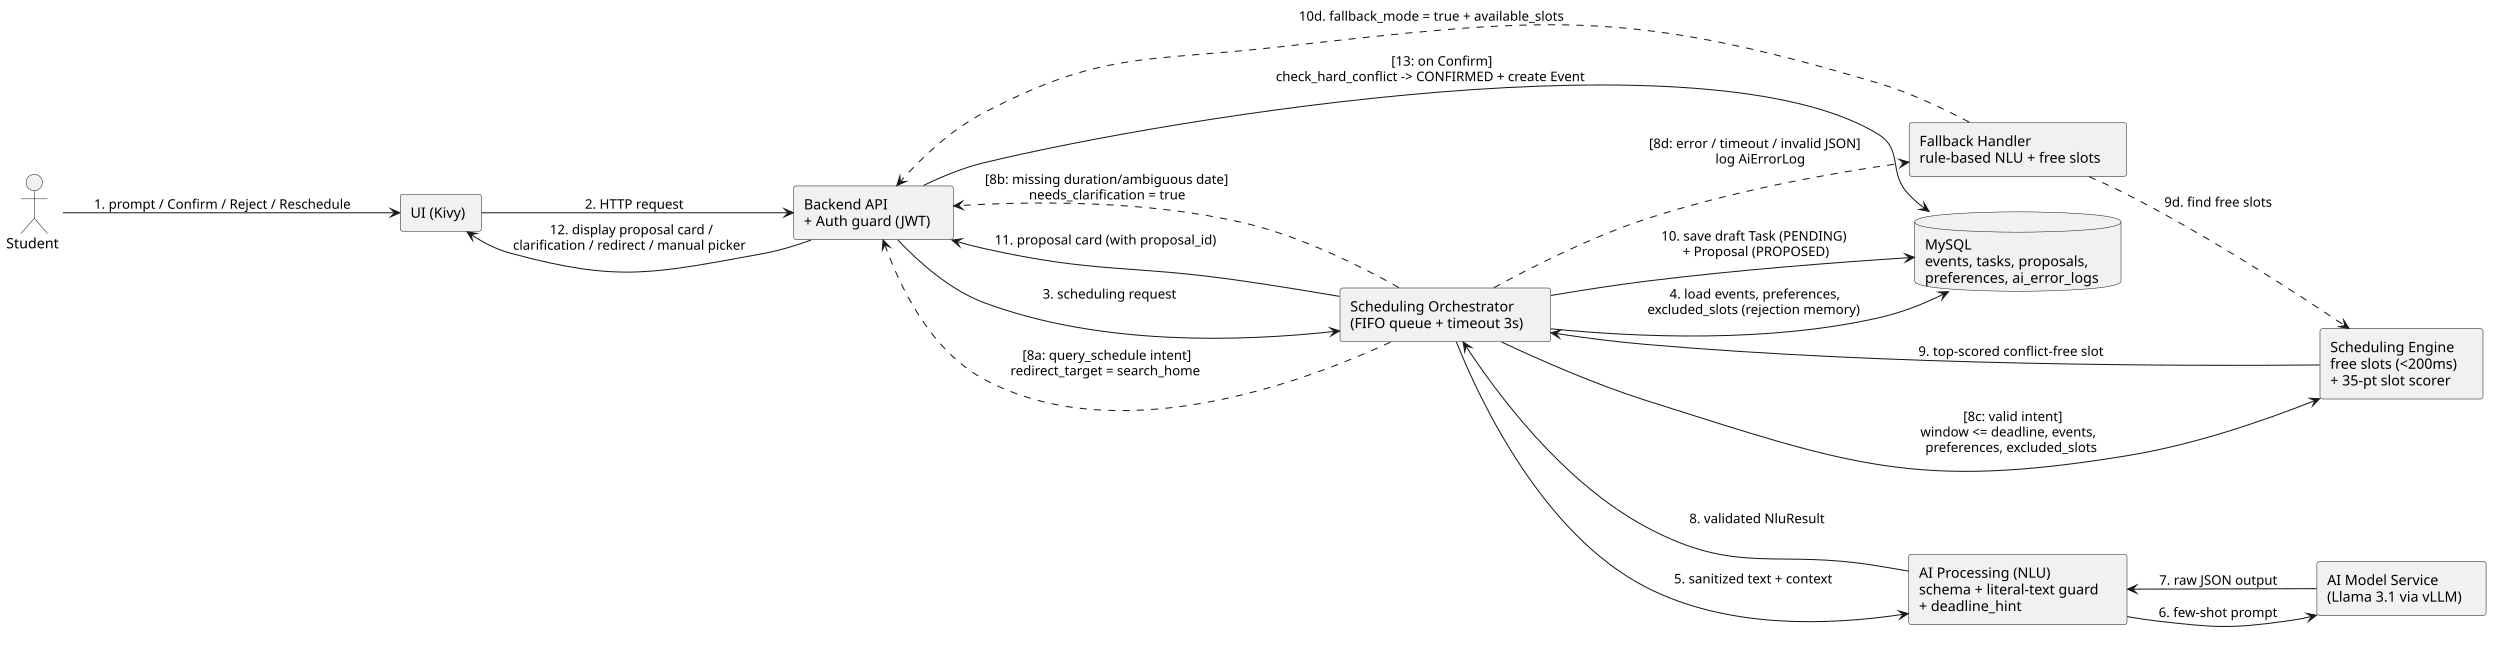
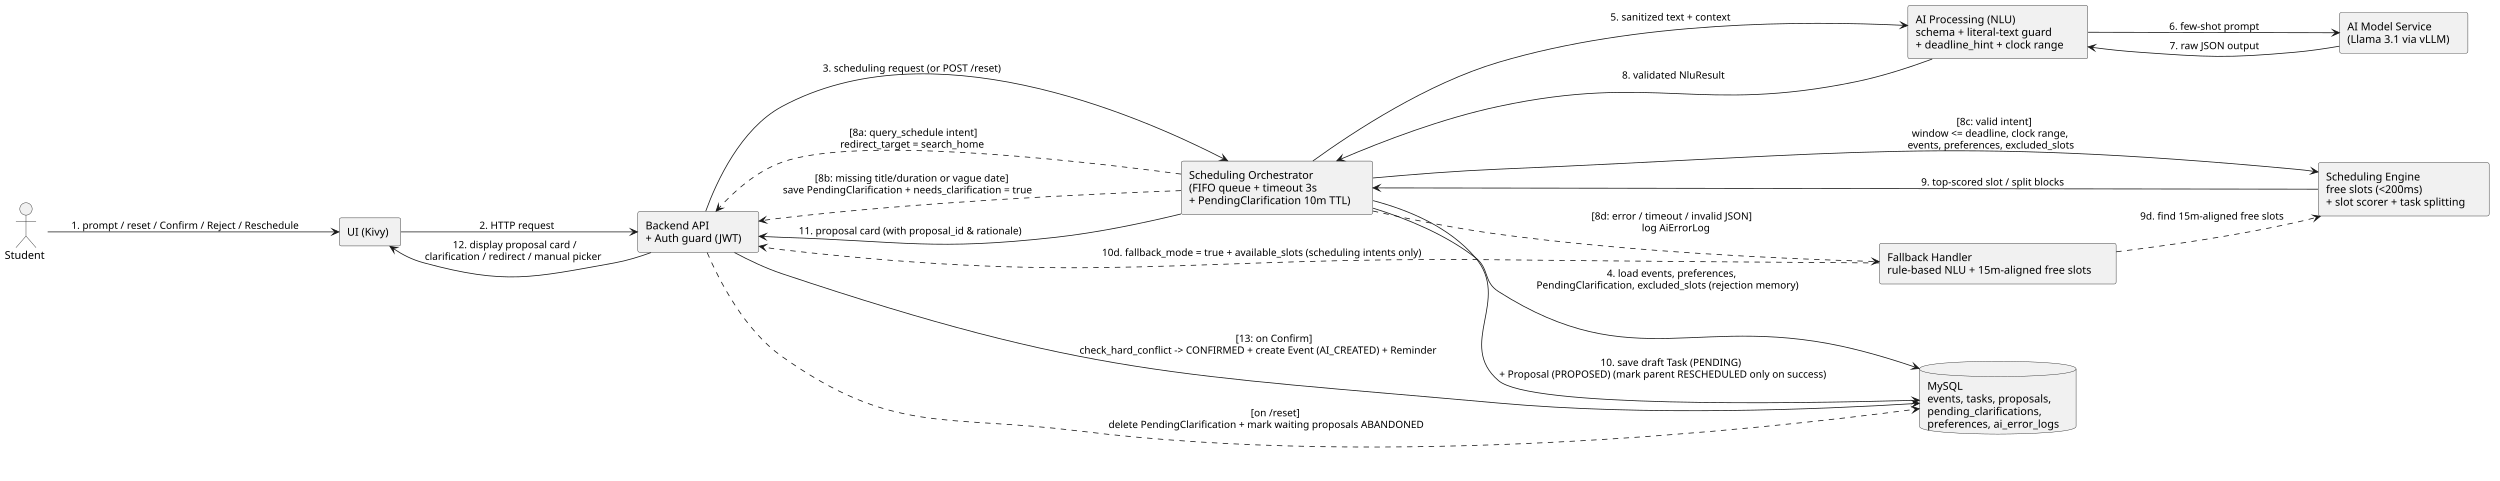
- <svg xmlns="http://www.w3.org/2000/svg" contentstyletype="text/css" data-diagram-type="DESCRIPTION" height="631px" preserveAspectRatio="none" style="width:2449px;height:631px;background:#FFFFFF;" version="1.1" viewBox="0 0 2449 631" width="2449px" zoomAndPan="magnify" overflow="visible">
+ <svg xmlns="http://www.w3.org/2000/svg" version="1.1" data-diagram-type="DESCRIPTION" style="width:3228px;height:620px;background:#FFFFFF;" width="3228px" height="620px" viewBox="0 0 3228 620" zoomAndPan="magnify" preserveAspectRatio="none" contentStyleType="text/css">
  <defs />
-   <g>
-     <g class="entity" data-qualified-name="Student" data-source-line="2" id="ent0001">
-       <ellipse cx="33.556" cy="178.78" fill="#F1F1F1" rx="8" ry="8" style="stroke:#181818;stroke-width:0.5;" />
-       <path d="M33.556,186.78 L33.556,213.78 M20.556,194.78 L46.556,194.78 M33.556,213.78 L20.556,228.78 M33.556,213.78 L46.556,228.78" fill="none" style="stroke:#181818;stroke-width:0.5;" />
-       <text fill="#000000" font-family="sans-serif" font-size="14" lengthAdjust="spacing" textLength="55.111" x="6" y="243.275">Student</text>
+   <g font-family="sans-serif" lengthAdjust="spacing">
+     <g class="entity" data-qualified-name="Student" id="ent0001" data-source-line="2">
+       <ellipse cx="33.556" cy="269.79" rx="8" ry="8" fill="#F1F1F1" style="stroke:#181818;stroke-width:0.5;" />
+       <path d="M33.556,277.79 L33.556,304.79 M20.556,285.79 L46.556,285.79 M33.556,304.79 L20.556,319.79 M33.556,304.79 L46.556,319.79" style="stroke:#181818;stroke-width:0.5;" fill="none" />
+       <text x="6" y="334.285" fill="#000" font-size="14" textLength="55.111">Student</text>
    </g>
-     <g class="entity" data-qualified-name="UI" data-source-line="3" id="ent0002">
-       <rect fill="#F1F1F1" height="36.297" rx="2.5" ry="2.5" style="stroke:#181818;stroke-width:0.5;" width="79.391" x="392.11" y="190.28" />
-       <text fill="#000000" font-family="sans-serif" font-size="14" lengthAdjust="spacing" textLength="59.391" x="402.11" y="213.275">UI (Kivy)</text>
+     <g class="entity" data-qualified-name="UI" id="ent0002" data-source-line="3">
+       <rect x="438.11" y="281.29" width="79.391" height="36.297" fill="#F1F1F1" style="stroke:#181818;stroke-width:0.5;" rx="2.5" ry="2.5" />
+       <text x="448.11" y="304.285" fill="#000" font-size="14" textLength="59.391">UI (Kivy)</text>
    </g>
-     <g class="entity" data-qualified-name="API" data-source-line="4" id="ent0003">
-       <rect fill="#F1F1F1" height="52.594" rx="2.5" ry="2.5" style="stroke:#181818;stroke-width:0.5;" width="156.322" x="777.5" y="182.13" />
-       <text fill="#000000" font-family="sans-serif" font-size="14" lengthAdjust="spacing" textLength="86.96" x="787.5" y="205.125">Backend API</text>
-       <text fill="#000000" font-family="sans-serif" font-size="14" lengthAdjust="spacing" textLength="136.322" x="787.5" y="221.422">+ Auth guard (JWT)</text>
+     <g class="entity" data-qualified-name="API" id="ent0003" data-source-line="4">
+       <rect x="823.5" y="273.14" width="156.322" height="52.594" fill="#F1F1F1" style="stroke:#181818;stroke-width:0.5;" rx="2.5" ry="2.5" />
+       <text x="833.5" y="296.135" fill="#000" font-size="14" textLength="86.96">Backend API</text>
+       <text x="833.5" y="312.432" fill="#000" font-size="14" textLength="136.322">+ Auth guard (JWT)</text>
    </g>
-     <g class="entity" data-qualified-name="ORC" data-source-line="5" id="ent0004">
-       <rect fill="#F1F1F1" height="52.594" rx="2.5" ry="2.5" style="stroke:#181818;stroke-width:0.5;" width="206.327" x="1312.66" y="282.13" />
-       <text fill="#000000" font-family="sans-serif" font-size="14" lengthAdjust="spacing" textLength="170.707" x="1322.66" y="305.125">Scheduling Orchestrator</text>
-       <text fill="#000000" font-family="sans-serif" font-size="14" lengthAdjust="spacing" textLength="186.327" x="1322.66" y="321.422">(FIFO queue + timeout 3s)</text>
+     <g class="entity" data-qualified-name="ORC" id="ent0004" data-source-line="5">
+       <rect x="1525.24" y="208" width="247.165" height="68.891" fill="#F1F1F1" style="stroke:#181818;stroke-width:0.5;" rx="2.5" ry="2.5" />
+       <text x="1535.24" y="230.995" fill="#000" font-size="14" textLength="170.707">Scheduling Orchestrator</text>
+       <text x="1535.24" y="247.292" fill="#000" font-size="14" textLength="180.865">(FIFO queue + timeout 3s</text>
+       <text x="1535.24" y="263.589" fill="#000" font-size="14" textLength="227.165">+ PendingClarification 10m TTL)</text>
    </g>
-     <g class="entity" data-qualified-name="AI" data-source-line="6" id="ent0005">
-       <rect fill="#F1F1F1" height="68.891" rx="2.5" ry="2.5" style="stroke:#181818;stroke-width:0.5;" width="213.792" x="1869.82" y="542.98" />
-       <text fill="#000000" font-family="sans-serif" font-size="14" lengthAdjust="spacing" textLength="137.361" x="1879.82" y="565.975">AI Processing (NLU)</text>
-       <text fill="#000000" font-family="sans-serif" font-size="14" lengthAdjust="spacing" textLength="193.792" x="1879.82" y="582.272">schema + literal-text guard</text>
-       <text fill="#000000" font-family="sans-serif" font-size="14" lengthAdjust="spacing" textLength="110.537" x="1879.82" y="598.569">+ deadline_hint</text>
+     <g class="entity" data-qualified-name="AI" id="ent0005" data-source-line="6">
+       <rect x="2463.44" y="7" width="232.283" height="68.891" fill="#F1F1F1" style="stroke:#181818;stroke-width:0.5;" rx="2.5" ry="2.5" />
+       <text x="2473.44" y="29.995" fill="#000" font-size="14" textLength="137.361">AI Processing (NLU)</text>
+       <text x="2473.44" y="46.292" fill="#000" font-size="14" textLength="193.792">schema + literal-text guard</text>
+       <text x="2473.44" y="62.589" fill="#000" font-size="14" textLength="212.283">+ deadline_hint + clock range</text>
    </g>
-     <g class="entity" data-qualified-name="LLM" data-source-line="7" id="ent0006">
-       <rect fill="#F1F1F1" height="52.594" rx="2.5" ry="2.5" style="stroke:#181818;stroke-width:0.5;" width="165.742" x="2269.62" y="550.13" />
-       <text fill="#000000" font-family="sans-serif" font-size="14" lengthAdjust="spacing" textLength="116.382" x="2279.62" y="573.125">AI Model Service</text>
-       <text fill="#000000" font-family="sans-serif" font-size="14" lengthAdjust="spacing" textLength="145.742" x="2279.62" y="589.422">(Llama 3.1 via vLLM)</text>
+     <g class="entity" data-qualified-name="LLM" id="ent0006" data-source-line="7">
+       <rect x="3020.81" y="16.14" width="165.742" height="52.594" fill="#F1F1F1" style="stroke:#181818;stroke-width:0.5;" rx="2.5" ry="2.5" />
+       <text x="3030.81" y="39.135" fill="#000" font-size="14" textLength="116.382">AI Model Service</text>
+       <text x="3030.81" y="55.432" fill="#000" font-size="14" textLength="145.742">(Llama 3.1 via vLLM)</text>
    </g>
-     <g class="entity" data-qualified-name="ENG" data-source-line="8" id="ent0007">
-       <rect fill="#F1F1F1" height="68.891" rx="2.5" ry="2.5" style="stroke:#181818;stroke-width:0.5;" width="159.651" x="2272.66" y="321.98" />
-       <text fill="#000000" font-family="sans-serif" font-size="14" lengthAdjust="spacing" textLength="129.801" x="2282.66" y="344.975">Scheduling Engine</text>
-       <text fill="#000000" font-family="sans-serif" font-size="14" lengthAdjust="spacing" textLength="139.651" x="2282.66" y="361.272">free slots (&lt;200ms)</text>
-       <text fill="#000000" font-family="sans-serif" font-size="14" lengthAdjust="spacing" textLength="131.243" x="2282.66" y="377.569">+ 35-pt slot scorer</text>
+     <g class="entity" data-qualified-name="ENG" id="ent0007" data-source-line="8">
+       <rect x="2993.33" y="210" width="220.689" height="68.891" fill="#F1F1F1" style="stroke:#181818;stroke-width:0.5;" rx="2.5" ry="2.5" />
+       <text x="3003.33" y="232.995" fill="#000" font-size="14" textLength="129.801">Scheduling Engine</text>
+       <text x="3003.33" y="249.292" fill="#000" font-size="14" textLength="139.651">free slots (&lt;200ms)</text>
+       <text x="3003.33" y="265.589" fill="#000" font-size="14" textLength="200.689">+ slot scorer + task splitting</text>
    </g>
-     <g class="entity" data-qualified-name="FB" data-source-line="9" id="ent0008">
-       <rect fill="#F1F1F1" height="52.594" rx="2.5" ry="2.5" style="stroke:#181818;stroke-width:0.5;" width="212.938" x="1870.25" y="120.13" />
-       <text fill="#000000" font-family="sans-serif" font-size="14" lengthAdjust="spacing" textLength="117.257" x="1880.25" y="143.125">Fallback Handler</text>
-       <text fill="#000000" font-family="sans-serif" font-size="14" lengthAdjust="spacing" textLength="192.938" x="1880.25" y="159.422">rule-based NLU + free slots</text>
+     <g class="entity" data-qualified-name="FB" id="ent0008" data-source-line="9">
+       <rect x="2426.82" y="314.14" width="305.51" height="52.594" fill="#F1F1F1" style="stroke:#181818;stroke-width:0.5;" rx="2.5" ry="2.5" />
+       <text x="2436.82" y="337.135" fill="#000" font-size="14" textLength="117.257">Fallback Handler</text>
+       <text x="2436.82" y="353.432" fill="#000" font-size="14" textLength="285.51">rule-based NLU + 15m-aligned free slots</text>
    </g>
-     <g class="entity" data-qualified-name="DB" data-source-line="10" id="ent0009">
-       <path d="M1875.67,217.48 C1875.67,207.48 1976.718,207.48 1976.718,207.48 C1976.718,207.48 2077.766,207.48 2077.766,217.48 L2077.766,275.371 C2077.766,285.371 1976.718,285.371 1976.718,285.371 C1976.718,285.371 1875.67,285.371 1875.67,275.371 L1875.67,217.48" fill="#F1F1F1" style="stroke:#181818;stroke-width:0.5;" />
-       <path d="M1875.67,217.48 C1875.67,227.48 1976.718,227.48 1976.718,227.48 C1976.718,227.48 2077.766,227.48 2077.766,217.48" fill="none" style="stroke:#181818;stroke-width:0.5;" />
-       <text fill="#000000" font-family="sans-serif" font-size="14" lengthAdjust="spacing" textLength="48.07" x="1885.67" y="244.475">MySQL</text>
-       <text fill="#000000" font-family="sans-serif" font-size="14" lengthAdjust="spacing" textLength="173.899" x="1885.67" y="260.772">events, tasks, proposals,</text>
-       <text fill="#000000" font-family="sans-serif" font-size="14" lengthAdjust="spacing" textLength="182.096" x="1885.67" y="277.069">preferences, ai_error_logs</text>
+     <g class="entity" data-qualified-name="DB" id="ent0009" data-source-line="10">
+       <path d="M2478.53,476.35 C2478.53,466.35 2579.578,466.35 2579.578,466.35 C2579.578,466.35 2680.626,466.35 2680.626,476.35 L2680.626,550.537 C2680.626,560.537 2579.578,560.537 2579.578,560.537 C2579.578,560.537 2478.53,560.537 2478.53,550.537 L2478.53,476.35" style="stroke:#181818;stroke-width:0.5;" fill="#F1F1F1" />
+       <path d="M2478.53,476.35 C2478.53,486.35 2579.578,486.35 2579.578,486.35 C2579.578,486.35 2680.626,486.35 2680.626,476.35" style="stroke:#181818;stroke-width:0.5;" fill="none" />
+       <text x="2488.53" y="503.345" fill="#000" font-size="14" textLength="48.07">MySQL</text>
+       <text x="2488.53" y="519.642" fill="#000" font-size="14" textLength="173.899">events, tasks, proposals,</text>
+       <text x="2488.53" y="535.939" fill="#000" font-size="14" textLength="157.377">pending_clarifications,</text>
+       <text x="2488.53" y="552.236" fill="#000" font-size="14" textLength="182.096">preferences, ai_error_logs</text>
    </g>
-     <g class="link" data-entity-1="ent0001" data-entity-2="ent0002" data-link-type="dependency" data-source-line="12" id="lnk10">
-       <path d="M61.48,208.43 C130.02,208.43 306.36,208.43 386.63,208.43" fill="none" id="Student-to-UI" style="stroke:#181818;stroke-width:1;" />
-       <polygon fill="#181818" points="391.63,208.43,382.63,204.43,386.63,208.43,382.63,212.43,391.63,208.43" style="stroke:#181818;stroke-width:1;stroke-linejoin:miter;stroke-miterlimit:10;" />
-       <text fill="#000000" font-family="sans-serif" font-size="13" lengthAdjust="spacing" textLength="269.674" x="92.11" y="204.497">1. prompt / Confirm / Reject / Reschedule</text>
+     <g class="link" data-entity-1="ent0001" data-entity-2="ent0002" id="lnk10" data-source-line="12" data-link-type="dependency">
+       <path d="M61.55,299.44 C136.85,299.44 344.41,299.44 432.65,299.44" style="stroke:#181818;stroke-width:1;" fill="none" id="Student-to-UI" />
+       <polygon points="437.65,299.44,428.65,295.44,432.65,299.44,428.65,303.44,437.65,299.44" fill="#181818" style="stroke:#181818;stroke-width:1;stroke-linejoin:miter;stroke-miterlimit:10;" />
+       <text x="92.11" y="295.507" fill="#000" font-size="13" textLength="315.529">1. prompt / reset / Confirm / Reject / Reschedule</text>
    </g>
-     <g class="link" data-entity-1="ent0002" data-entity-2="ent0003" data-link-type="dependency" data-source-line="13" id="lnk11">
-       <path d="M471.74,208.43 C540.99,208.43 681.77,208.43 772.13,208.43" fill="none" id="UI-to-API" style="stroke:#181818;stroke-width:1;" />
-       <polygon fill="#181818" points="777.13,208.43,768.13,204.43,772.13,208.43,768.13,212.43,777.13,208.43" style="stroke:#181818;stroke-width:1;stroke-linejoin:miter;stroke-miterlimit:10;" />
-       <text fill="#000000" font-family="sans-serif" font-size="13" lengthAdjust="spacing" textLength="103.867" x="573" y="204.497">2. HTTP request</text>
+     <g class="link" data-entity-1="ent0002" data-entity-2="ent0003" id="lnk11" data-source-line="13" data-link-type="dependency">
+       <path d="M517.74,299.44 C586.99,299.44 727.77,299.44 818.13,299.44" style="stroke:#181818;stroke-width:1;" fill="none" id="UI-to-API" />
+       <polygon points="823.13,299.44,814.13,295.44,818.13,299.44,814.13,303.44,823.13,299.44" fill="#181818" style="stroke:#181818;stroke-width:1;stroke-linejoin:miter;stroke-miterlimit:10;" />
+       <text x="619" y="295.507" fill="#000" font-size="13" textLength="103.867">2. HTTP request</text>
    </g>
-     <g class="link" data-entity-1="ent0003" data-entity-2="ent0002" data-link-type="dependency" data-source-line="38" id="lnk27">
-       <path d="M794.52,235.15 C779.46,240.64 763.14,245.6 747.5,248.43 C639.91,267.85 607.06,276.92 501.5,248.43 C485.78,244.18 474.126,238.115 461.636,229.825" fill="none" id="API-to-UI" style="stroke:#181818;stroke-width:1;" />
-       <polygon fill="#181818" points="457.47,227.06,462.757,235.37,461.636,229.825,467.181,228.704,457.47,227.06" style="stroke:#181818;stroke-width:1;stroke-linejoin:miter;stroke-miterlimit:10;" />
-       <text fill="#000000" font-family="sans-serif" font-size="13" lengthAdjust="spacing" textLength="172.561" x="538.555" y="229.497">12. display proposal card /</text>
-       <text fill="#000000" font-family="sans-serif" font-size="13" lengthAdjust="spacing" textLength="244.67" x="502.5" y="244.63">clarification / redirect / manual picker</text>
+     <g class="link" data-entity-1="ent0003" data-entity-2="ent0002" id="lnk27" data-source-line="38" data-link-type="dependency">
+       <path d="M840.52,326.16 C825.46,331.65 809.14,336.62 793.5,339.44 C685.91,358.87 653.06,367.93 547.5,339.44 C531.78,335.2 520.126,329.135 507.636,320.845" style="stroke:#181818;stroke-width:1;" fill="none" id="API-to-UI" />
+       <polygon points="503.47,318.08,508.757,326.39,507.636,320.845,513.181,319.724,503.47,318.08" fill="#181818" style="stroke:#181818;stroke-width:1;stroke-linejoin:miter;stroke-miterlimit:10;" />
+       <text x="584.555" y="320.507" fill="#000" font-size="13" textLength="172.561">12. display proposal card /</text>
+       <text x="548.5" y="335.64" fill="#000" font-size="13" textLength="244.67">clarification / redirect / manual picker</text>
    </g>
-     <g class="link" data-entity-1="ent0003" data-entity-2="ent0004" data-link-type="dependency" data-source-line="14" id="lnk12">
-       <path d="M879.56,235.12 C899.43,256.13 930.22,283.89 963.82,296.43 C1077.39,338.79 1213.489,334.858 1307.309,324.698" fill="none" id="API-to-ORC" style="stroke:#181818;stroke-width:1;" />
-       <polygon fill="#181818" points="1312.28,324.16,1302.902,321.152,1307.309,324.698,1303.763,329.106,1312.28,324.16" style="stroke:#181818;stroke-width:1;stroke-linejoin:miter;stroke-miterlimit:10;" />
-       <text fill="#000000" font-family="sans-serif" font-size="13" lengthAdjust="spacing" textLength="140.734" x="1021.32" y="292.497">3. scheduling request</text>
+     <g class="link" data-entity-1="ent0003" data-entity-2="ent0004" id="lnk12" data-source-line="14" data-link-type="dependency">
+       <path d="M911.25,272.68 C925.1,234.59 956.36,166.18 1009.82,137.44 C1200.41,35 1461.231,144.068 1580.681,205.338" style="stroke:#181818;stroke-width:1;" fill="none" id="API-to-ORC" />
+       <polygon points="1585.13,207.62,1578.948,199.953,1580.681,205.338,1575.296,207.072,1585.13,207.62" fill="#181818" style="stroke:#181818;stroke-width:1;stroke-linejoin:miter;stroke-miterlimit:10;" />
+       <text x="1062.32" y="92.507" fill="#000" font-size="13" textLength="248.428">3. scheduling request (or POST /reset)</text>
    </g>
-     <g class="link" data-entity-1="ent0004" data-entity-2="ent0003" data-link-type="dependency" data-source-line="22" id="lnk18">
-       <path d="M1362.2,335.15 C1274.13,375.82 1093.77,441.51 963.82,371.43 C910.02,342.41 880.509,277.986 866.779,239.726" fill="none" id="ORC-to-API" style="stroke:#181818;stroke-width:1;stroke-dasharray:7,7;" />
-       <polygon fill="#181818" points="865.09,235.02,864.365,244.842,866.779,239.726,871.895,242.14,865.09,235.02" style="stroke:#181818;stroke-width:1;stroke-linejoin:miter;stroke-miterlimit:10;" />
-       <text fill="#000000" font-family="sans-serif" font-size="13" lengthAdjust="spacing" textLength="179.594" x="1001.538" y="352.497">[8a: query_schedule intent]</text>
-       <text fill="#000000" font-family="sans-serif" font-size="13" lengthAdjust="spacing" textLength="203.03" x="989.82" y="367.63">redirect_target = search_home</text>
+     <g class="link" data-entity-1="ent0004" data-entity-2="ent0003" id="lnk18" data-source-line="22" data-link-type="dependency">
+       <path d="M1525.03,224.78 C1366.8,203.96 1101.21,176.16 1009.82,209.44 C975.35,222 947.618,247.346 927.918,269.076" style="stroke:#181818;stroke-width:1;stroke-dasharray:7,7;" fill="none" id="ORC-to-API" />
+       <polygon points="924.56,272.78,933.568,268.799,927.918,269.076,927.641,263.426,924.56,272.78" fill="#181818" style="stroke:#181818;stroke-width:1;stroke-linejoin:miter;stroke-miterlimit:10;" />
+       <text x="1096.538" y="175.507" fill="#000" font-size="13" textLength="179.594">[8a: query_schedule intent]</text>
+       <text x="1084.82" y="190.64" fill="#000" font-size="13" textLength="203.03">redirect_target = search_home</text>
    </g>
-     <g class="link" data-entity-1="ent0004" data-entity-2="ent0003" data-link-type="dependency" data-source-line="25" id="lnk19">
-       <path d="M1370.36,281.69 C1331.8,260.08 1273.71,231.22 1218.82,218.43 C1122.65,196.01 1013.221,197.025 939.101,201.405" fill="none" id="ORC-to-API-1" style="stroke:#181818;stroke-width:1;stroke-dasharray:7,7;" />
-       <polygon fill="#181818" points="934.11,201.7,943.33,205.162,939.101,201.405,942.858,197.176,934.11,201.7" style="stroke:#181818;stroke-width:1;stroke-linejoin:miter;stroke-miterlimit:10;" />
-       <text fill="#000000" font-family="sans-serif" font-size="13" lengthAdjust="spacing" textLength="253.716" x="964.82" y="180.177">[8b: missing duration/ambiguous date]</text>
-       <text fill="#000000" font-family="sans-serif" font-size="13" lengthAdjust="spacing" textLength="167.483" x="1007.937" y="195.31">needs_clarification = true</text>
+     <g class="link" data-entity-1="ent0004" data-entity-2="ent0003" id="lnk19" data-source-line="25" data-link-type="dependency">
+       <path d="M1524.88,246.11 C1396.16,250.86 1188.3,261.06 1009.82,281.44 C1000.17,282.54 995.014,283.183 985.024,284.693" style="stroke:#181818;stroke-width:1;stroke-dasharray:7,7;" fill="none" id="ORC-to-API-1" />
+       <polygon points="980.08,285.44,989.577,288.05,985.024,284.693,988.381,280.14,980.08,285.44" fill="#181818" style="stroke:#181818;stroke-width:1;stroke-linejoin:miter;stroke-miterlimit:10;" />
+       <text x="1052.099" y="234.507" fill="#000" font-size="13" textLength="268.893">[8b: missing title/duration or vague date]</text>
+       <text x="1010.82" y="249.64" fill="#000" font-size="13" textLength="351.451">save PendingClarification + needs_clarification = true</text>
    </g>
-     <g class="link" data-entity-1="ent0004" data-entity-2="ent0003" data-link-type="dependency" data-source-line="31" id="lnk23">
-       <path d="M1312.21,290.31 C1282.16,285.24 1249.21,279.89 1218.82,275.43 C1105.81,258.83 1075.29,268.38 963.82,243.43 C953.61,241.14 947.772,239.706 937.352,236.606" fill="none" id="ORC-to-API-2" style="stroke:#181818;stroke-width:1;" />
-       <polygon fill="#181818" points="932.56,235.18,940.046,241.58,937.352,236.606,942.327,233.912,932.56,235.18" style="stroke:#181818;stroke-width:1;stroke-linejoin:miter;stroke-miterlimit:10;" />
-       <text fill="#000000" font-family="sans-serif" font-size="13" lengthAdjust="spacing" textLength="234.216" x="974.32" y="239.497">11. proposal card (with proposal_id)</text>
+     <g class="link" data-entity-1="ent0004" data-entity-2="ent0003" id="lnk23" data-source-line="31" data-link-type="dependency">
+       <path d="M1525.03,276.25 C1475.12,288.36 1416.63,300.47 1362.82,306.44 C1206.89,323.73 1166.63,311.56 1009.82,306.44 C1000.23,306.13 995.152,305.935 985.182,305.385" style="stroke:#181818;stroke-width:1;" fill="none" id="ORC-to-API-2" />
+       <polygon points="980.19,305.11,988.956,309.6,985.182,305.385,989.397,301.612,980.19,305.11" fill="#181818" style="stroke:#181818;stroke-width:1;stroke-linejoin:miter;stroke-miterlimit:10;" />
+       <text x="1031.32" y="302.507" fill="#000" font-size="13" textLength="310.407">11. proposal card (with proposal_id &amp; rationale)</text>
    </g>
-     <g class="link" data-entity-1="ent0004" data-entity-2="ent0009" data-link-type="dependency" data-source-line="15" id="lnk13">
-       <path d="M1519.08,322.08 C1605.63,330.58 1732.39,335.8 1839.82,311.43 C1863.29,306.1 1882.954,298.418 1904.264,287.928" fill="none" id="ORC-to-DB" style="stroke:#181818;stroke-width:1;" />
-       <polygon fill="#181818" points="1908.75,285.72,1898.909,286.106,1904.264,287.928,1902.442,293.284,1908.75,285.72" style="stroke:#181818;stroke-width:1;stroke-linejoin:miter;stroke-miterlimit:10;" />
-       <text fill="#000000" font-family="sans-serif" font-size="13" lengthAdjust="spacing" textLength="182.317" x="1635.475" y="292.497">4. load events, preferences,</text>
-       <text fill="#000000" font-family="sans-serif" font-size="13" lengthAdjust="spacing" textLength="225.627" x="1613.82" y="307.63">excluded_slots (rejection memory)</text>
+     <g class="link" data-entity-1="ent0004" data-entity-2="ent0009" id="lnk13" data-source-line="15" data-link-type="dependency">
+       <path d="M1772.81,268.76 C1817.5,282.53 1866.41,302.88 1904.82,332.44 C1923.58,346.88 1914.86,363.74 1934.82,376.44 C2110.33,488.11 2195.01,401.02 2396.82,451.44 C2423.51,458.11 2447.135,465.314 2473.325,474.194" style="stroke:#181818;stroke-width:1;" fill="none" id="ORC-to-DB" />
+       <polygon points="2478.06,475.8,2470.821,469.122,2473.325,474.194,2468.252,476.698,2478.06,475.8" fill="#181818" style="stroke:#181818;stroke-width:1;stroke-linejoin:miter;stroke-miterlimit:10;" />
+       <text x="2074.731" y="357.507" fill="#000" font-size="13" textLength="182.317">4. load events, preferences,</text>
+       <text x="1983.82" y="372.64" fill="#000" font-size="13" textLength="364.14">PendingClarification, excluded_slots (rejection memory)</text>
    </g>
-     <g class="link" data-entity-1="ent0004" data-entity-2="ent0009" data-link-type="dependency" data-source-line="30" id="lnk22">
-       <path d="M1519.32,289.44 C1549.37,284.34 1582.35,279.2 1612.82,275.43 C1701.27,264.47 1797.38,257.101 1870.37,252.411" fill="none" id="ORC-to-DB-1" style="stroke:#181818;stroke-width:1;" />
-       <polygon fill="#181818" points="1875.36,252.09,1866.122,248.675,1870.37,252.411,1866.635,256.659,1875.36,252.09" style="stroke:#181818;stroke-width:1;stroke-linejoin:miter;stroke-miterlimit:10;" />
-       <text fill="#000000" font-family="sans-serif" font-size="13" lengthAdjust="spacing" textLength="198.644" x="1627.32" y="235.727">10. save draft Task (PENDING)</text>
-       <text fill="#000000" font-family="sans-serif" font-size="13" lengthAdjust="spacing" textLength="156.648" x="1648.318" y="250.86">+ Proposal (PROPOSED)</text>
+     <g class="link" data-entity-1="ent0004" data-entity-2="ent0009" id="lnk22" data-source-line="30" data-link-type="dependency">
+       <path d="M1772.88,259.05 C1820.57,271.62 1871.58,293.69 1904.82,332.44 C1951.65,387.03 1880.25,444.61 1934.82,491.44 C1974.97,525.9 2302.582,521.567 2473.292,516.897" style="stroke:#181818;stroke-width:1;" fill="none" id="ORC-to-DB-1" />
+       <polygon points="2478.29,516.76,2469.184,513.008,2473.292,516.897,2469.403,521.005,2478.29,516.76" fill="#181818" style="stroke:#181818;stroke-width:1;stroke-linejoin:miter;stroke-miterlimit:10;" />
+       <text x="2066.54" y="472.507" fill="#000" font-size="13" textLength="198.644">10. save draft Task (PENDING)</text>
+       <text x="1935.82" y="487.64" fill="#000" font-size="13" textLength="460.084">+ Proposal (PROPOSED) (mark parent RESCHEDULED only on success)</text>
    </g>
-     <g class="link" data-entity-1="ent0004" data-entity-2="ent0005" data-link-type="dependency" data-source-line="16" id="lnk14">
-       <path d="M1426.66,334.94 C1449.3,391.6 1511.14,523.58 1612.82,575.43 C1691.82,615.71 1788.704,613.034 1864.384,601.804" fill="none" id="ORC-to-AI" style="stroke:#181818;stroke-width:1;" />
-       <polygon fill="#181818" points="1869.33,601.07,1859.84,598.434,1864.384,601.804,1861.015,606.348,1869.33,601.07" style="stroke:#181818;stroke-width:1;stroke-linejoin:miter;stroke-miterlimit:10;" />
-       <text fill="#000000" font-family="sans-serif" font-size="13" lengthAdjust="spacing" textLength="173.31" x="1639.82" y="571.497">5. sanitized text + context</text>
+     <g class="link" data-entity-1="ent0004" data-entity-2="ent0005" id="lnk14" data-source-line="16" data-link-type="dependency">
+       <path d="M1695.21,207.82 C1749.07,168.92 1843.17,107.66 1934.82,80.44 C2113.54,27.37 2327.105,26.597 2458.075,32.717" style="stroke:#181818;stroke-width:1;" fill="none" id="ORC-to-AI" />
+       <polygon points="2463.07,32.95,2454.267,28.534,2458.075,32.717,2453.893,36.526,2463.07,32.95" fill="#181818" style="stroke:#181818;stroke-width:1;stroke-linejoin:miter;stroke-miterlimit:10;" />
+       <text x="2079.32" y="26.507" fill="#000" font-size="13" textLength="173.31">5. sanitized text + context</text>
    </g>
-     <g class="link" data-entity-1="ent0005" data-entity-2="ent0004" data-link-type="dependency" data-source-line="19" id="lnk17">
-       <path d="M1869.64,559.45 C1859.56,557.75 1849.5,556.05 1839.82,554.43 C1738.95,537.45 1703.06,564.61 1612.82,516.43 C1530.32,472.37 1465.789,384.603 1436.049,339.173" fill="none" id="AI-to-ORC" style="stroke:#181818;stroke-width:1;" />
-       <polygon fill="#181818" points="1433.31,334.99,1434.893,344.711,1436.049,339.173,1441.586,340.329,1433.31,334.99" style="stroke:#181818;stroke-width:1;stroke-linejoin:miter;stroke-miterlimit:10;" />
-       <text fill="#000000" font-family="sans-serif" font-size="13" lengthAdjust="spacing" textLength="143.444" x="1654.82" y="512.497">8. validated NluResult</text>
+     <g class="link" data-entity-1="ent0005" data-entity-2="ent0004" id="lnk17" data-source-line="19" data-link-type="dependency">
+       <path d="M2494.85,76.23 C2464.49,87.42 2429.59,98.67 2396.82,105.44 C2195.26,147.11 2136.08,94.32 1934.82,137.44 C1861.87,153.07 1787.088,181.536 1730.678,205.636" style="stroke:#181818;stroke-width:1;" fill="none" id="AI-to-ORC" />
+       <polygon points="1726.08,207.6,1735.928,207.742,1730.678,205.636,1732.785,200.386,1726.08,207.6" fill="#181818" style="stroke:#181818;stroke-width:1;stroke-linejoin:miter;stroke-miterlimit:10;" />
+       <text x="2094.32" y="101.507" fill="#000" font-size="13" textLength="143.444">8. validated NluResult</text>
    </g>
-     <g class="link" data-entity-1="ent0005" data-entity-2="ent0006" data-link-type="dependency" data-source-line="17" id="lnk15">
-       <path d="M2083.78,604.01 C2093.82,605.8 2103.88,607.33 2113.62,608.43 C2169.26,614.69 2184.16,616.2 2239.62,608.43 C2249.32,607.07 2254.494,606.22 2264.394,603.88" fill="none" id="AI-to-LLM" style="stroke:#181818;stroke-width:1;" />
-       <polygon fill="#181818" points="2269.26,602.73,2259.581,600.908,2264.394,603.88,2261.421,608.693,2269.26,602.73" style="stroke:#181818;stroke-width:1;stroke-linejoin:miter;stroke-miterlimit:10;" />
-       <text fill="#000000" font-family="sans-serif" font-size="13" lengthAdjust="spacing" textLength="124.192" x="2114.62" y="604.497">6. few-shot prompt</text>
+     <g class="link" data-entity-1="ent0005" data-entity-2="ent0006" id="lnk15" data-source-line="17" data-link-type="dependency">
+       <path d="M2696.13,41.66 C2794.49,41.85 2928.36,42.111 3015.67,42.271" style="stroke:#181818;stroke-width:1;" fill="none" id="AI-to-LLM" />
+       <polygon points="3020.67,42.28,3011.677,38.264,3015.67,42.271,3011.663,46.264,3020.67,42.28" fill="#181818" style="stroke:#181818;stroke-width:1;stroke-linejoin:miter;stroke-miterlimit:10;" />
+       <text x="2800.83" y="38.507" fill="#000" font-size="13" textLength="124.192">6. few-shot prompt</text>
    </g>
-     <g class="link" data-entity-1="ent0006" data-entity-2="ent0005" data-link-type="dependency" data-source-line="18" id="lnk16">
-       <path d="M2269.29,576.65 C2214.84,576.79 2147.88,576.966 2089.08,577.126" fill="none" id="LLM-to-AI" style="stroke:#181818;stroke-width:1;" />
-       <polygon fill="#181818" points="2084.08,577.14,2093.091,581.115,2089.08,577.126,2093.069,573.115,2084.08,577.14" style="stroke:#181818;stroke-width:1;stroke-linejoin:miter;stroke-miterlimit:10;" />
-       <text fill="#000000" font-family="sans-serif" font-size="13" lengthAdjust="spacing" textLength="123.665" x="2115.12" y="572.817">7. raw JSON output</text>
+     <g class="link" data-entity-1="ent0006" data-entity-2="ent0005" id="lnk16" data-source-line="18" data-link-type="dependency">
+       <path d="M3020.48,59.68 C3001.78,62.91 2981.94,65.79 2963.33,67.44 C2874.35,75.36 2851.44,73.78 2762.33,67.44 C2740.87,65.91 2723.047,64.046 2701.137,61.146" style="stroke:#181818;stroke-width:1;" fill="none" id="LLM-to-AI" />
+       <polygon points="2696.18,60.49,2704.577,65.636,2701.137,61.146,2705.627,57.706,2696.18,60.49" fill="#181818" style="stroke:#181818;stroke-width:1;stroke-linejoin:miter;stroke-miterlimit:10;" />
+       <text x="2801.33" y="63.507" fill="#000" font-size="13" textLength="123.665">7. raw JSON output</text>
    </g>
-     <g class="link" data-entity-1="ent0004" data-entity-2="ent0007" data-link-type="dependency" data-source-line="28" id="lnk20">
-       <path d="M1471.06,335.11 C1509.8,353.32 1563.58,376.87 1612.82,392.43 C1813.65,455.87 1875.76,480.41 2083.62,446.43 C2148.98,435.74 2215.25,413.127 2267.68,392.417" fill="none" id="ORC-to-ENG" style="stroke:#181818;stroke-width:1;" />
-       <polygon fill="#181818" points="2272.33,390.58,2262.49,390.166,2267.68,392.417,2265.429,397.607,2272.33,390.58" style="stroke:#181818;stroke-width:1;stroke-linejoin:miter;stroke-miterlimit:10;" />
-       <text fill="#000000" font-family="sans-serif" font-size="13" lengthAdjust="spacing" textLength="107.624" x="1923.156" y="412.497">[8c: valid intent]</text>
-       <text fill="#000000" font-family="sans-serif" font-size="13" lengthAdjust="spacing" textLength="191.496" x="1881.22" y="427.63">window &lt;= deadline, events,</text>
-       <text fill="#000000" font-family="sans-serif" font-size="13" lengthAdjust="spacing" textLength="181.835" x="1886.051" y="442.762">preferences, excluded_slots</text>
+     <g class="link" data-entity-1="ent0004" data-entity-2="ent0007" id="lnk20" data-source-line="28" data-link-type="dependency">
+       <path d="M1772.78,229.81 C1822.97,225.25 1881.62,220.68 1934.82,218.44 C2391.54,199.25 2508.16,176.34 2963.33,218.44 C2973.01,219.34 2978.072,219.863 2988.082,221.313" style="stroke:#181818;stroke-width:1;" fill="none" id="ORC-to-ENG" />
+       <polygon points="2993.03,222.03,2984.696,216.781,2988.082,221.313,2983.55,224.698,2993.03,222.03" fill="#181818" style="stroke:#181818;stroke-width:1;stroke-linejoin:miter;stroke-miterlimit:10;" />
+       <text x="2526.217" y="161.507" fill="#000" font-size="13" textLength="107.625">[8c: valid intent]</text>
+       <text x="2468.52" y="176.64" fill="#000" font-size="13" textLength="223.019">window &lt;= deadline, clock range,</text>
+       <text x="2463.08" y="191.773" fill="#000" font-size="13" textLength="233.898">events, preferences, excluded_slots</text>
    </g>
-     <g class="link" data-entity-1="ent0007" data-entity-2="ent0004" data-link-type="dependency" data-source-line="29" id="lnk21">
-       <path d="M2272.33,357.53 C2136.94,358.71 1852.3,358.14 1612.82,337.43 C1582.32,334.79 1554.285,331.221 1524.235,326.721" fill="none" id="ENG-to-ORC" style="stroke:#181818;stroke-width:1;" />
-       <polygon fill="#181818" points="1519.29,325.98,1527.598,331.269,1524.235,326.721,1528.783,323.357,1519.29,325.98" style="stroke:#181818;stroke-width:1;stroke-linejoin:miter;stroke-miterlimit:10;" />
-       <text fill="#000000" font-family="sans-serif" font-size="13" lengthAdjust="spacing" textLength="195.692" x="1879.22" y="348.607">9. top-scored conflict-free slot</text>
+     <g class="link" data-entity-1="ent0007" data-entity-2="ent0004" id="lnk21" data-source-line="29" data-link-type="dependency">
+       <path d="M2992.98,244.29 C2727.42,243.93 2056.4,242.997 1777.75,242.617" style="stroke:#181818;stroke-width:1;" fill="none" id="ENG-to-ORC" />
+       <polygon points="1772.75,242.61,1781.745,246.622,1777.75,242.617,1781.755,238.622,1772.75,242.61" fill="#181818" style="stroke:#181818;stroke-width:1;stroke-linejoin:miter;stroke-miterlimit:10;" />
+       <text x="2480.58" y="239.507" fill="#000" font-size="13" textLength="198.955">9. top-scored slot / split blocks</text>
    </g>
-     <g class="link" data-entity-1="ent0004" data-entity-2="ent0008" data-link-type="dependency" data-source-line="34" id="lnk24">
-       <path d="M1463.31,281.84 C1502.14,260.69 1559.56,231.85 1612.82,214.43 C1697.2,186.82 1791.549,169.88 1864.919,159.5" fill="none" id="ORC-to-FB" style="stroke:#181818;stroke-width:1;stroke-dasharray:7,7;" />
-       <polygon fill="#181818" points="1869.87,158.8,1860.398,156.1,1864.919,159.5,1861.519,164.021,1869.87,158.8" style="stroke:#181818;stroke-width:1;stroke-linejoin:miter;stroke-miterlimit:10;" />
-       <text fill="#000000" font-family="sans-serif" font-size="13" lengthAdjust="spacing" textLength="222.276" x="1615.32" y="145.027">[8d: error / timeout / invalid JSON]</text>
-       <text fill="#000000" font-family="sans-serif" font-size="13" lengthAdjust="spacing" textLength="92.105" x="1680.406" y="160.16">log AiErrorLog</text>
+     <g class="link" data-entity-1="ent0004" data-entity-2="ent0008" id="lnk24" data-source-line="34" data-link-type="dependency">
+       <path d="M1772.58,272.45 C1822.61,283.59 1881.2,295.26 1934.82,302.44 C2102.1,324.86 2290.602,333.906 2421.442,337.676" style="stroke:#181818;stroke-width:1;stroke-dasharray:7,7;" fill="none" id="ORC-to-FB" />
+       <polygon points="2426.44,337.82,2417.559,333.562,2421.442,337.676,2417.329,341.559,2426.44,337.82" fill="#181818" style="stroke:#181818;stroke-width:1;stroke-linejoin:miter;stroke-miterlimit:10;" />
+       <text x="2054.82" y="283.507" fill="#000" font-size="13" textLength="222.276">[8d: error / timeout / invalid JSON]</text>
+       <text x="2119.906" y="298.64" fill="#000" font-size="13" textLength="92.104">log AiErrorLog</text>
    </g>
-     <g class="link" data-entity-1="ent0008" data-entity-2="ent0007" data-link-type="dependency" data-source-line="35" id="lnk25">
-       <path d="M2046.53,173.12 C2059.03,178.5 2071.84,184.38 2083.62,190.43 C2162.22,230.78 2244.11,283.491 2296.91,318.971" fill="none" id="FB-to-ENG" style="stroke:#181818;stroke-width:1;stroke-dasharray:7,7;" />
-       <polygon fill="#181818" points="2301.06,321.76,2295.821,313.42,2296.91,318.971,2291.359,320.06,2301.06,321.76" style="stroke:#181818;stroke-width:1;stroke-linejoin:miter;stroke-miterlimit:10;" />
-       <text fill="#000000" font-family="sans-serif" font-size="13" lengthAdjust="spacing" textLength="113.858" x="2120.12" y="202.507">9d. find free slots</text>
+     <g class="link" data-entity-1="ent0008" data-entity-2="ent0007" id="lnk25" data-source-line="35" data-link-type="dependency">
+       <path d="M2732.47,325.13 C2803.13,316.55 2888.02,304.16 2963.33,287.44 C2973.96,285.08 2980.127,283.619 2991.057,280.629" style="stroke:#181818;stroke-width:1;stroke-dasharray:7,7;" fill="none" id="FB-to-ENG" />
+       <polygon points="2995.88,279.31,2986.144,277.827,2991.057,280.629,2988.254,285.543,2995.88,279.31" fill="#181818" style="stroke:#181818;stroke-width:1;stroke-linejoin:miter;stroke-miterlimit:10;" />
+       <text x="2763.33" y="283.507" fill="#000" font-size="13" textLength="199.818">9d. find 15m-aligned free slots</text>
    </g>
-     <g class="link" data-entity-1="ent0008" data-entity-2="ent0003" data-link-type="dependency" data-source-line="36" id="lnk26">
-       <path d="M1929.06,119.65 C1903.48,106.14 1870.77,90.68 1839.82,81.43 C1587.74,6 1510.35,17.42 1248.82,46.43 C1119.79,60.73 1078.92,50.38 963.82,110.43 C929.85,128.15 901.758,155.64 881.848,178.08" fill="none" id="FB-to-API" style="stroke:#181818;stroke-width:1;stroke-dasharray:7,7;" />
-       <polygon fill="#181818" points="878.53,181.82,887.495,177.743,881.848,178.08,881.511,172.433,878.53,181.82" style="stroke:#181818;stroke-width:1;stroke-linejoin:miter;stroke-miterlimit:10;" />
-       <text fill="#000000" font-family="sans-serif" font-size="13" lengthAdjust="spacing" textLength="287.466" x="1272.32" y="20.317">10d. fallback_mode = true + available_slots</text>
+     <g class="link" data-entity-1="ent0008" data-entity-2="ent0003" id="lnk26" data-source-line="36" data-link-type="dependency">
+       <path d="M2426.4,339.53 C2295.95,338.68 2103.02,337.28 1934.82,335.44 C1523.7,330.96 1418.37,368.7 1009.82,322.44 C1000.18,321.35 995.049,320.677 985.129,318.867" style="stroke:#181818;stroke-width:1;stroke-dasharray:7,7;" fill="none" id="FB-to-API" />
+       <polygon points="980.21,317.97,988.346,323.521,985.129,318.867,989.782,315.65,980.21,317.97" fill="#181818" style="stroke:#181818;stroke-width:1;stroke-linejoin:miter;stroke-miterlimit:10;" />
+       <text x="1422.82" y="330.507" fill="#000" font-size="13" textLength="452.924">10d. fallback_mode = true + available_slots (scheduling intents only)</text>
    </g>
-     <g class="link" data-entity-1="ent0003" data-entity-2="ent0009" data-link-type="dependency" data-source-line="41" id="lnk28">
-       <path d="M904.59,181.73 C922.61,172.99 943.64,164.28 963.82,159.43 C1153.19,113.89 1673.8,29.59 1839.82,131.43 C1864.9,146.81 1849.19,169.46 1869.82,190.43 C1875.81,196.5 1878.505,199.187 1885.675,204.247" fill="none" id="API-to-DB" style="stroke:#181818;stroke-width:1;" />
-       <polygon fill="#181818" points="1889.76,207.13,1884.713,198.673,1885.675,204.247,1880.1,205.209,1889.76,207.13" style="stroke:#181818;stroke-width:1;stroke-linejoin:miter;stroke-miterlimit:10;" />
-       <text fill="#000000" font-family="sans-serif" font-size="13" lengthAdjust="spacing" textLength="106.99" x="1362.824" y="64.327">[13: on Confirm]</text>
-       <text fill="#000000" font-family="sans-serif" font-size="13" lengthAdjust="spacing" textLength="332.998" x="1249.82" y="79.46">check_hard_conflict -&gt; CONFIRMED + create Event</text>
+     <g class="link" data-entity-1="ent0003" data-entity-2="ent0009" id="lnk28" data-source-line="41" data-link-type="dependency">
+       <path d="M948.35,326.12 C966.91,335.98 988.88,346.44 1009.82,353.44 C1406.02,485.92 1518.73,483.18 1934.82,520.44 C2126.44,537.6 2346.419,528.826 2473.269,521.036" style="stroke:#181818;stroke-width:1;" fill="none" id="API-to-DB" />
+       <polygon points="2478.26,520.73,2469.032,517.289,2473.269,521.036,2469.522,525.274,2478.26,520.73" fill="#181818" style="stroke:#181818;stroke-width:1;stroke-linejoin:miter;stroke-miterlimit:10;" />
+       <text x="1595.415" y="441.507" fill="#000" font-size="13" textLength="106.99">[13: on Confirm]</text>
+       <text x="1393.82" y="456.64" fill="#000" font-size="13" textLength="510.18">check_hard_conflict -&gt; CONFIRMED + create Event (AI_CREATED) + Reminder</text>
+     </g>
+     <g class="link" data-entity-1="ent0003" data-entity-2="ent0009" id="lnk29" data-source-line="44" data-link-type="dependency">
+       <path d="M913.11,326.19 C928.63,362.33 961.27,426.17 1009.82,460.44 C1153.2,561.63 1218.66,534.95 1392.82,556.44 C1792.51,605.77 2268.313,555.331 2473.213,528.431" style="stroke:#181818;stroke-width:1;stroke-dasharray:7,7;" fill="none" id="API-to-DB-1" />
+       <polygon points="2478.17,527.78,2468.726,524.986,2473.213,528.431,2469.767,532.917,2478.17,527.78" fill="#181818" style="stroke:#181818;stroke-width:1;stroke-linejoin:miter;stroke-miterlimit:10;" />
+       <text x="1614.942" y="537.507" fill="#000" font-size="13" textLength="68.06">[on /reset]</text>
+       <text x="1431.32" y="552.64" fill="#000" font-size="13" textLength="435.303">delete PendingClarification + mark waiting proposals ABANDONED</text>
    </g>
  </g>
</svg>
